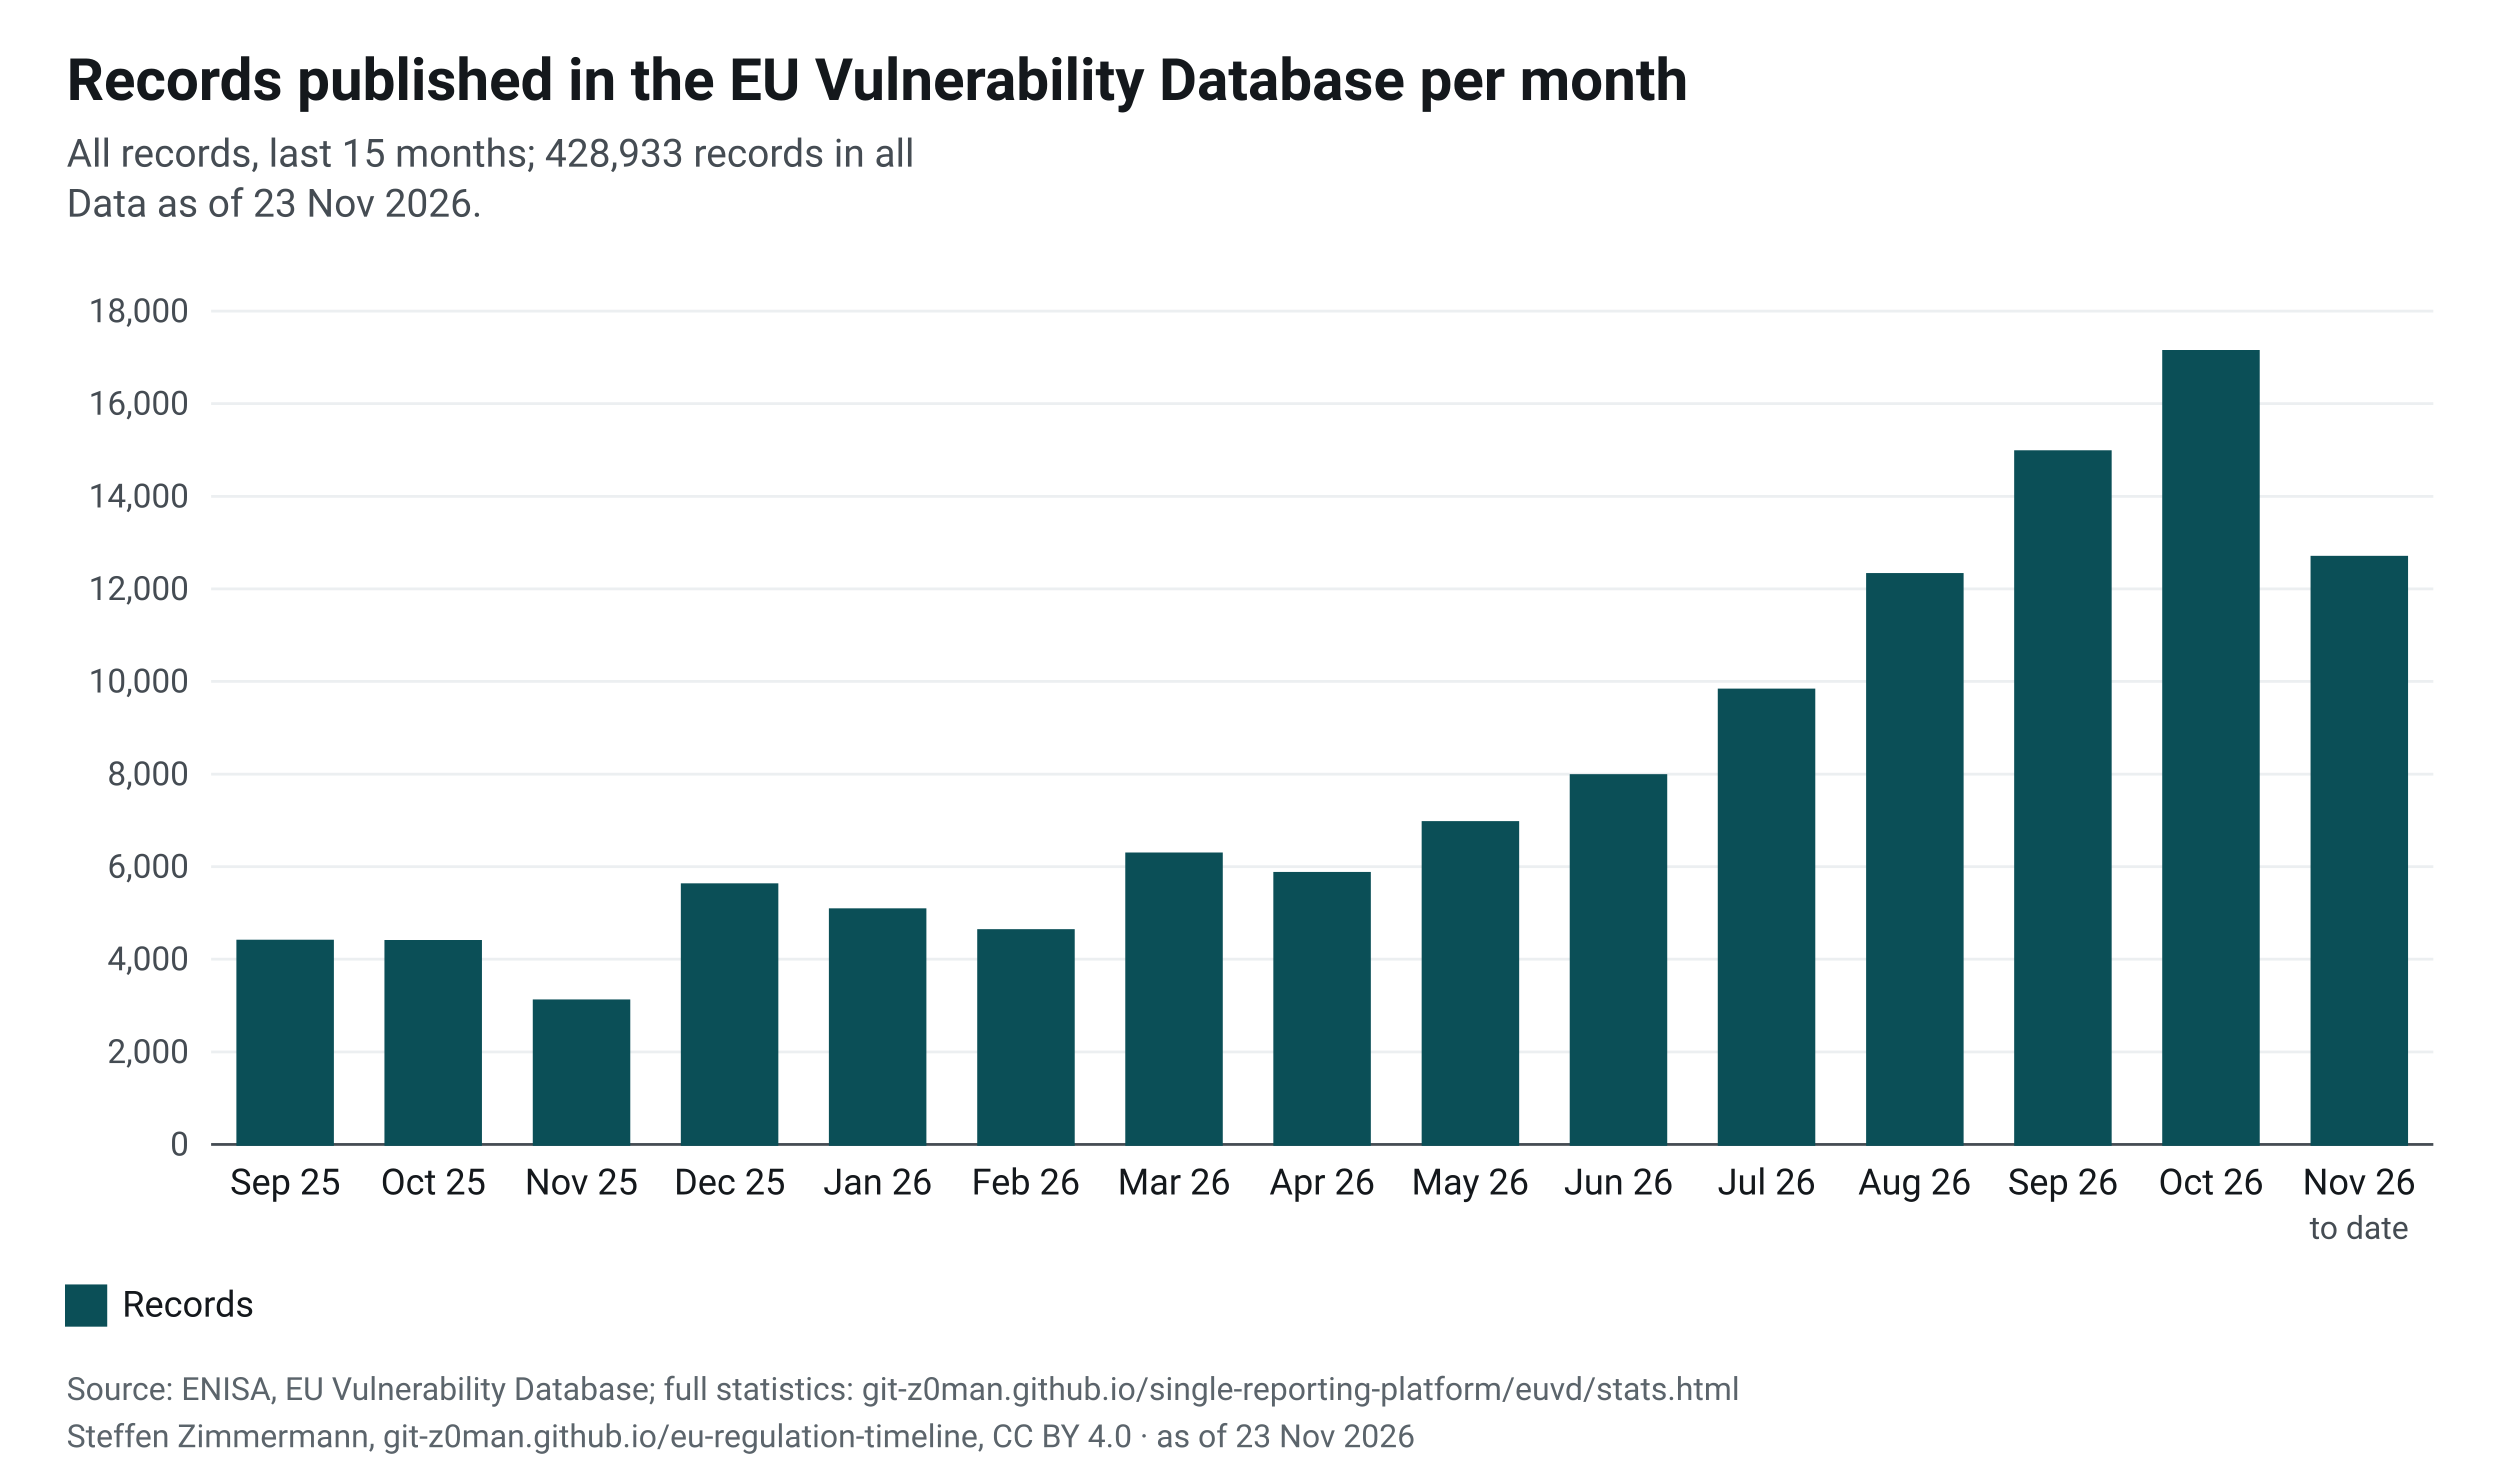
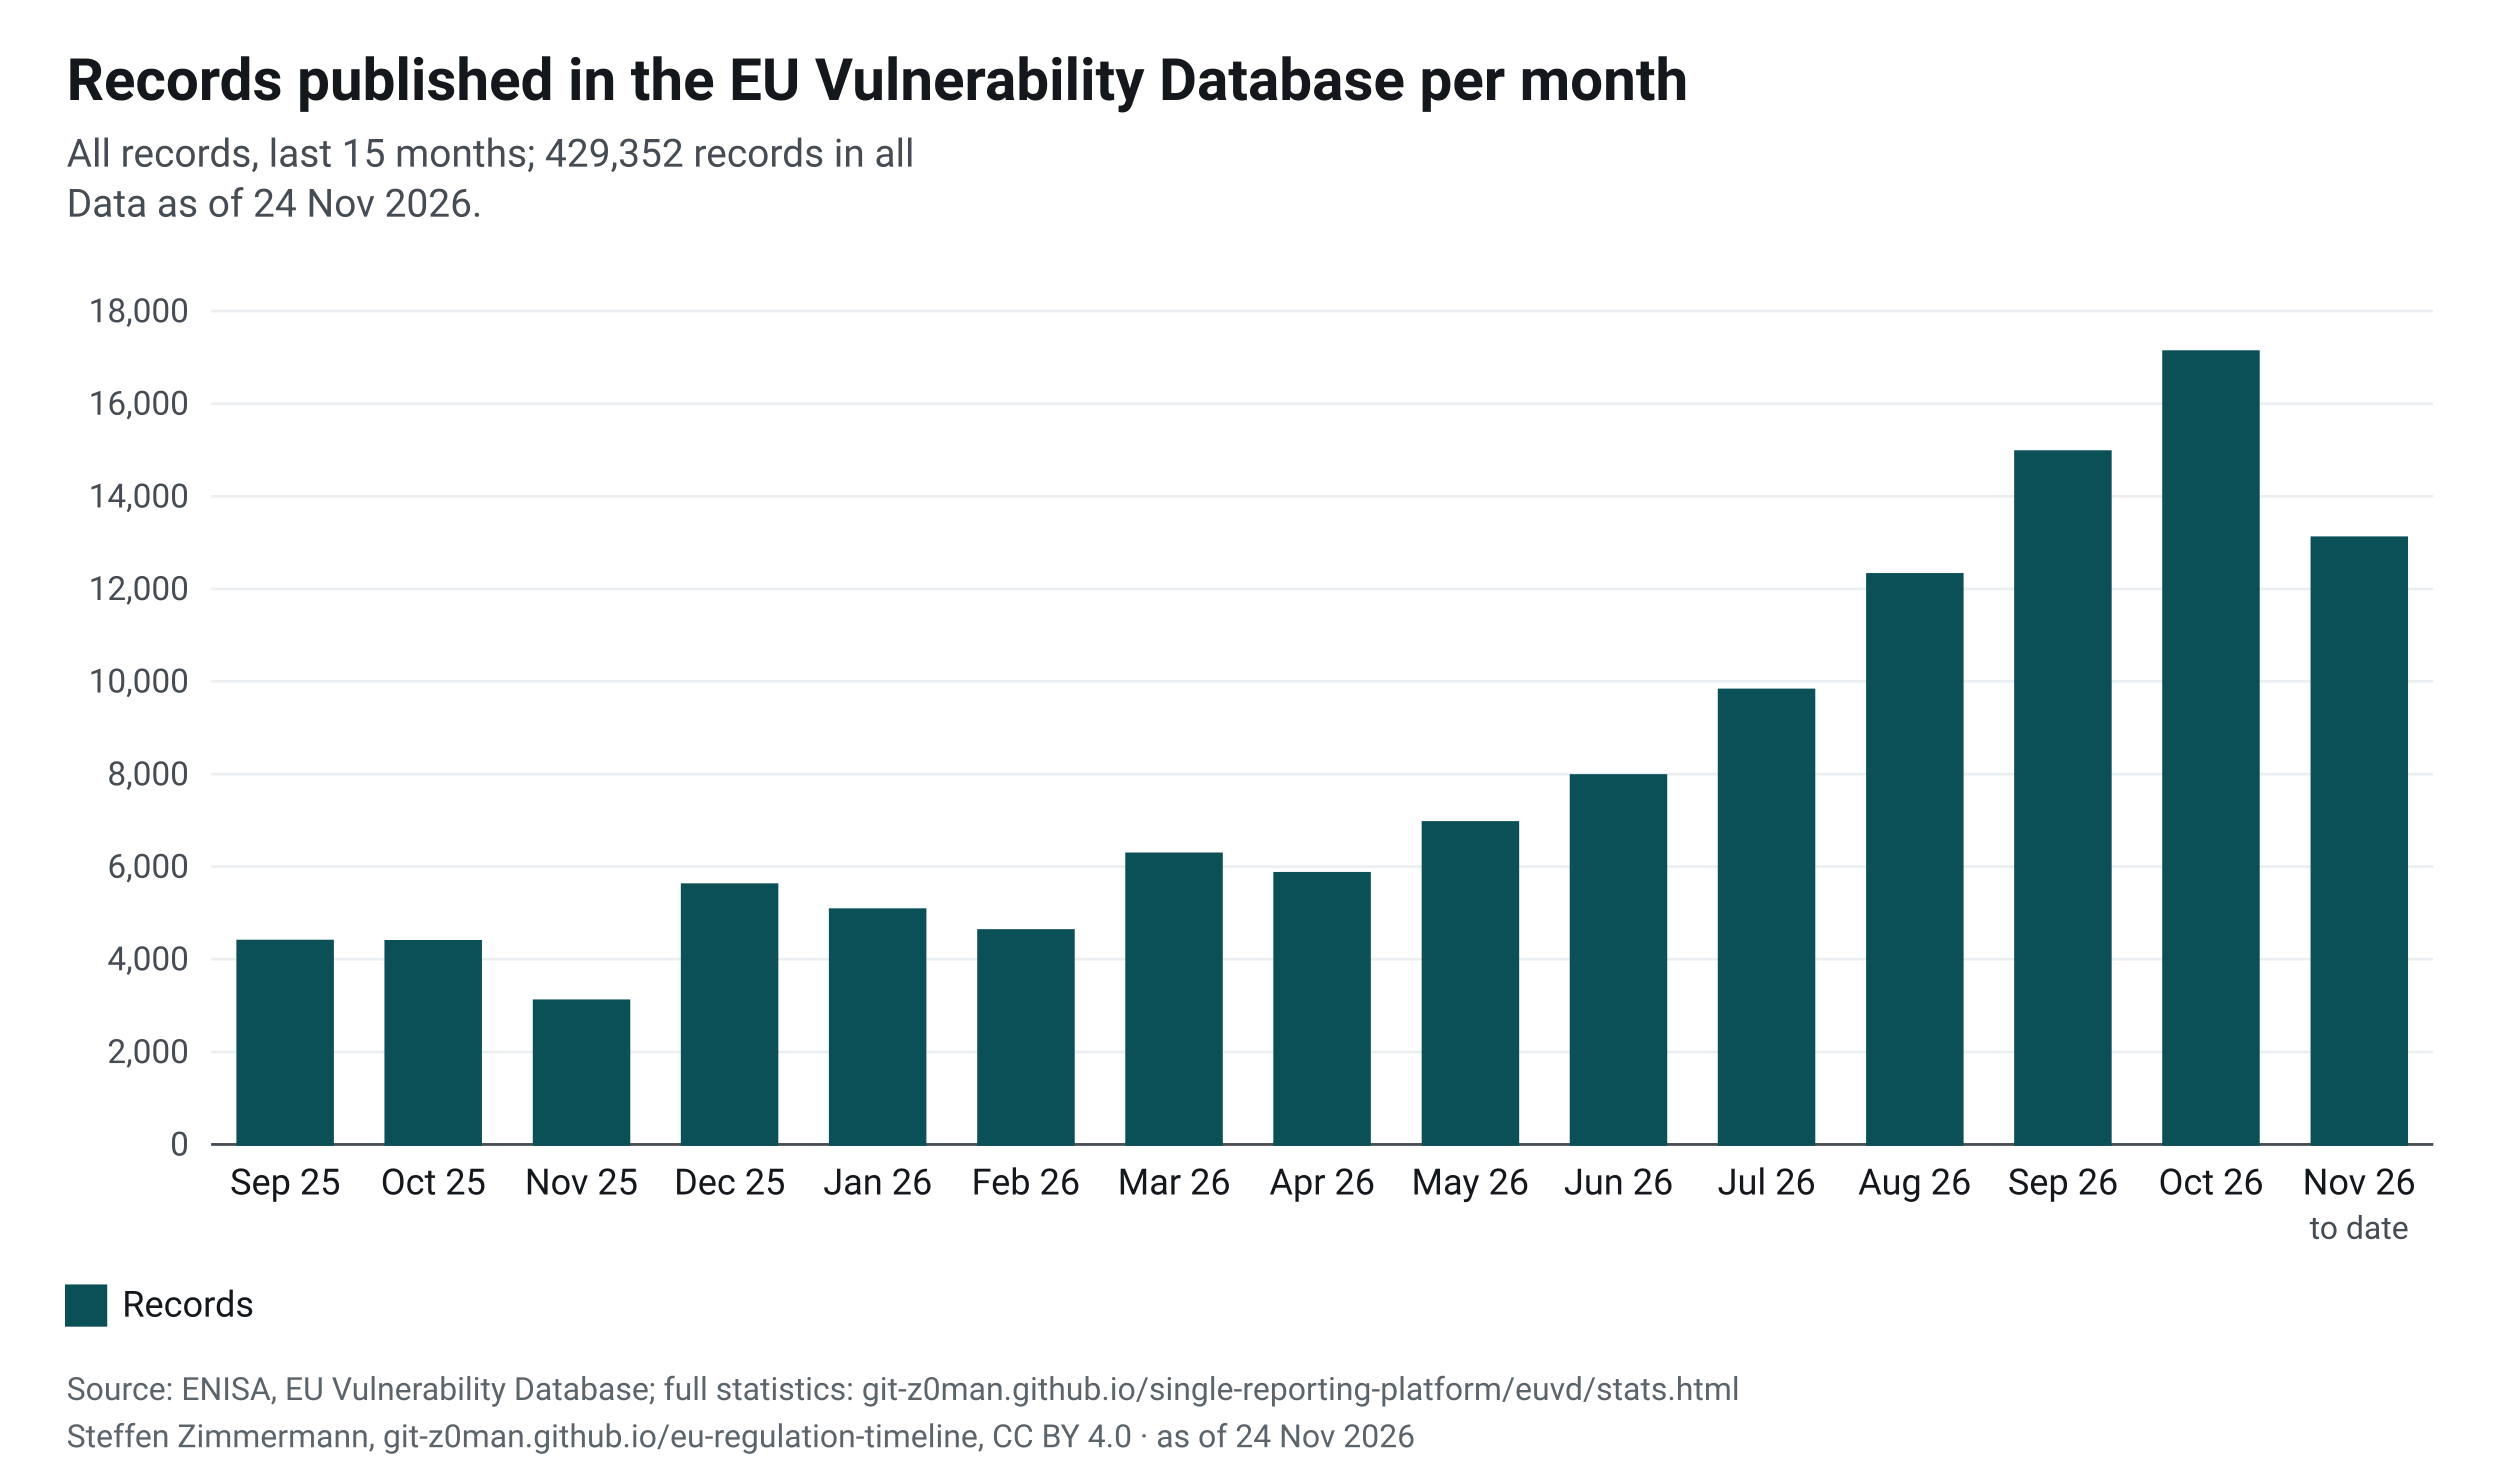
<svg xmlns="http://www.w3.org/2000/svg" width="900" height="531" viewBox="0 0 900 531" font-family="&quot;Source Sans 3&quot;, system-ui, -apple-system, Segoe UI, Roboto, Arial, sans-serif" font-size="13" role="img" aria-label="Records published in the EU Vulnerability Database per month">
  <rect width="900" height="531" fill="#fff" />
  <defs>
    <pattern id="plan" width="6" height="6" patternUnits="userSpaceOnUse" patternTransform="rotate(45)">
      <rect width="6" height="6" fill="#fff" />
      <line x1="0" y1="0" x2="0" y2="6" stroke="#cfe2e4" stroke-width="3" />
    </pattern>
  </defs>
  <text x="24" y="36" font-size="21" font-weight="700" fill="#14181c">Records published in the EU Vulnerability Database per month</text>
-   <text x="24" y="60" font-size="14" fill="#454c53">All records, last 15 months; 428,933 records in all</text>
-   <text x="24" y="78" font-size="14" fill="#454c53">Data as of 23 Nov 2026.</text>
+   <text x="24" y="60" font-size="14" fill="#454c53">All records, last 15 months; 429,352 records in all</text>
+   <text x="24" y="78" font-size="14" fill="#454c53">Data as of 24 Nov 2026.</text>
  <line x1="76" x2="876" y1="412.0" y2="412.0" stroke="#454c53" />
  <text x="68" y="416.0" text-anchor="end" font-size="12" fill="#454c53">0</text>
  <line x1="76" x2="876" y1="378.7" y2="378.7" stroke="#eceff1" />
  <text x="68" y="382.7" text-anchor="end" font-size="12" fill="#454c53">2,000</text>
  <line x1="76" x2="876" y1="345.3" y2="345.3" stroke="#eceff1" />
  <text x="68" y="349.3" text-anchor="end" font-size="12" fill="#454c53">4,000</text>
  <line x1="76" x2="876" y1="312.0" y2="312.0" stroke="#eceff1" />
  <text x="68" y="316.0" text-anchor="end" font-size="12" fill="#454c53">6,000</text>
  <line x1="76" x2="876" y1="278.7" y2="278.7" stroke="#eceff1" />
  <text x="68" y="282.7" text-anchor="end" font-size="12" fill="#454c53">8,000</text>
  <line x1="76" x2="876" y1="245.3" y2="245.3" stroke="#eceff1" />
  <text x="68" y="249.3" text-anchor="end" font-size="12" fill="#454c53">10,000</text>
  <line x1="76" x2="876" y1="212.0" y2="212.0" stroke="#eceff1" />
  <text x="68" y="216.0" text-anchor="end" font-size="12" fill="#454c53">12,000</text>
  <line x1="76" x2="876" y1="178.7" y2="178.7" stroke="#eceff1" />
  <text x="68" y="182.7" text-anchor="end" font-size="12" fill="#454c53">14,000</text>
  <line x1="76" x2="876" y1="145.3" y2="145.3" stroke="#eceff1" />
  <text x="68" y="149.3" text-anchor="end" font-size="12" fill="#454c53">16,000</text>
  <line x1="76" x2="876" y1="112.0" y2="112.0" stroke="#eceff1" />
  <text x="68" y="116.0" text-anchor="end" font-size="12" fill="#454c53">18,000</text>
  <rect x="85.6" y="338.8" width="34.1" height="73.2" fill="#0b4f57" stroke="#0b4f57" stroke-width="1" />
  <text x="102.7" y="430" text-anchor="middle" font-size="13" fill="#14181c">Sep 25</text>
  <rect x="138.9" y="338.9" width="34.1" height="73.1" fill="#0b4f57" stroke="#0b4f57" stroke-width="1" />
  <text x="156.0" y="430" text-anchor="middle" font-size="13" fill="#14181c">Oct 25</text>
  <rect x="192.3" y="360.3" width="34.1" height="51.7" fill="#0b4f57" stroke="#0b4f57" stroke-width="1" />
  <text x="209.3" y="430" text-anchor="middle" font-size="13" fill="#14181c">Nov 25</text>
  <rect x="245.6" y="318.5" width="34.1" height="93.5" fill="#0b4f57" stroke="#0b4f57" stroke-width="1" />
  <text x="262.7" y="430" text-anchor="middle" font-size="13" fill="#14181c">Dec 25</text>
  <rect x="298.9" y="327.5" width="34.1" height="84.5" fill="#0b4f57" stroke="#0b4f57" stroke-width="1" />
  <text x="316.0" y="430" text-anchor="middle" font-size="13" fill="#14181c">Jan 26</text>
  <rect x="352.3" y="335.0" width="34.1" height="77.0" fill="#0b4f57" stroke="#0b4f57" stroke-width="1" />
  <text x="369.3" y="430" text-anchor="middle" font-size="13" fill="#14181c">Feb 26</text>
  <rect x="405.6" y="307.4" width="34.1" height="104.6" fill="#0b4f57" stroke="#0b4f57" stroke-width="1" />
  <text x="422.7" y="430" text-anchor="middle" font-size="13" fill="#14181c">Mar 26</text>
  <rect x="458.9" y="314.4" width="34.1" height="97.6" fill="#0b4f57" stroke="#0b4f57" stroke-width="1" />
  <text x="476.0" y="430" text-anchor="middle" font-size="13" fill="#14181c">Apr 26</text>
  <rect x="512.3" y="296.1" width="34.1" height="115.9" fill="#0b4f57" stroke="#0b4f57" stroke-width="1" />
  <text x="529.3" y="430" text-anchor="middle" font-size="13" fill="#14181c">May 26</text>
  <rect x="565.6" y="279.2" width="34.1" height="132.8" fill="#0b4f57" stroke="#0b4f57" stroke-width="1" />
  <text x="582.7" y="430" text-anchor="middle" font-size="13" fill="#14181c">Jun 26</text>
  <rect x="618.9" y="248.4" width="34.1" height="163.6" fill="#0b4f57" stroke="#0b4f57" stroke-width="1" />
  <text x="636.0" y="430" text-anchor="middle" font-size="13" fill="#14181c">Jul 26</text>
  <rect x="672.3" y="206.8" width="34.1" height="205.2" fill="#0b4f57" stroke="#0b4f57" stroke-width="1" />
  <text x="689.3" y="430" text-anchor="middle" font-size="13" fill="#14181c">Aug 26</text>
  <rect x="725.6" y="162.6" width="34.1" height="249.4" fill="#0b4f57" stroke="#0b4f57" stroke-width="1" />
  <text x="742.7" y="430" text-anchor="middle" font-size="13" fill="#14181c">Sep 26</text>
-   <rect x="778.9" y="126.5" width="34.1" height="285.5" fill="#0b4f57" stroke="#0b4f57" stroke-width="1" />
+   <rect x="778.9" y="126.6" width="34.1" height="285.4" fill="#0b4f57" stroke="#0b4f57" stroke-width="1" />
  <text x="796.0" y="430" text-anchor="middle" font-size="13" fill="#14181c">Oct 26</text>
-   <rect x="832.3" y="200.6" width="34.1" height="211.4" fill="#0b4f57" stroke="#0b4f57" stroke-width="1" />
+   <rect x="832.3" y="193.6" width="34.1" height="218.4" fill="#0b4f57" stroke="#0b4f57" stroke-width="1" />
  <text x="849.3" y="430" text-anchor="middle" font-size="13" fill="#14181c">Nov 26</text>
  <text x="849.3" y="446" text-anchor="middle" font-size="11.5" fill="#454c53">to date</text>
  <rect x="24" y="463" width="14" height="14" fill="#0b4f57" stroke="#0b4f57" stroke-width="1.2" />
  <text x="44" y="474" font-size="13" fill="#14181c">Records</text>
  <text x="24" y="504" font-size="11.5" fill="#5b646b">Source: ENISA, EU Vulnerability Database; full statistics: git-z0man.github.io/single-reporting-platform/euvd/stats.html</text>
-   <text x="24" y="521" font-size="11.5" fill="#5b646b">Steffen Zimmermann, git-z0man.github.io/eu-regulation-timeline, CC BY 4.0 · as of 23 Nov 2026</text>
+   <text x="24" y="521" font-size="11.5" fill="#5b646b">Steffen Zimmermann, git-z0man.github.io/eu-regulation-timeline, CC BY 4.0 · as of 24 Nov 2026</text>
</svg>
